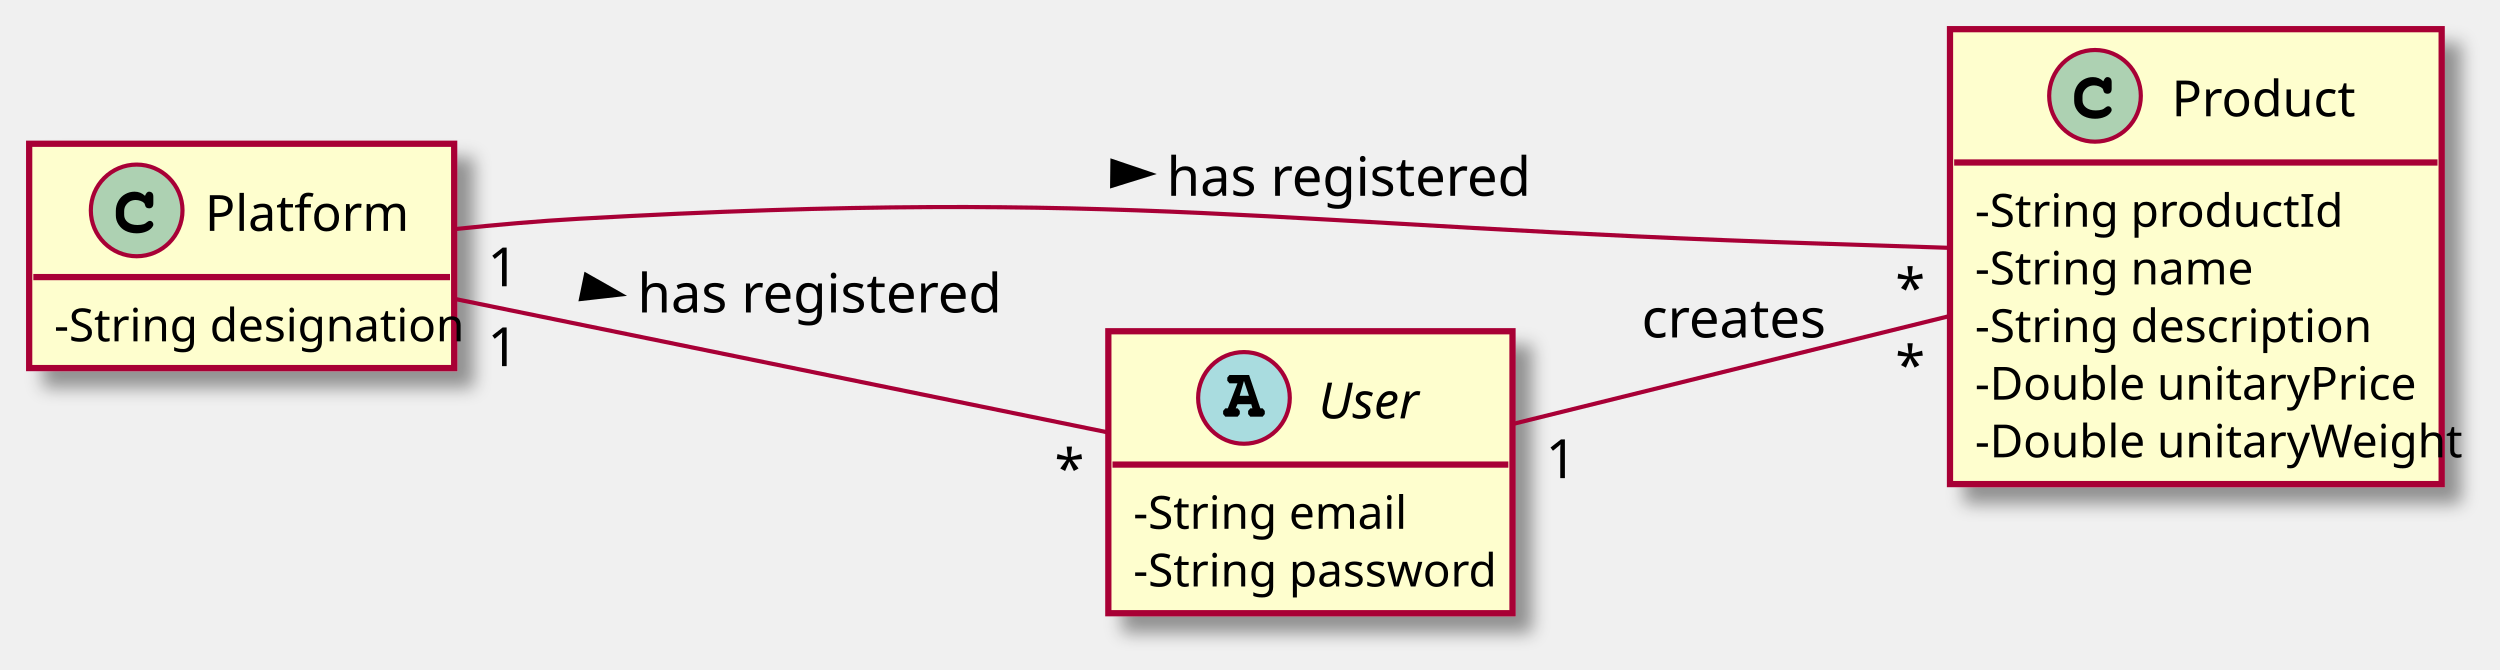
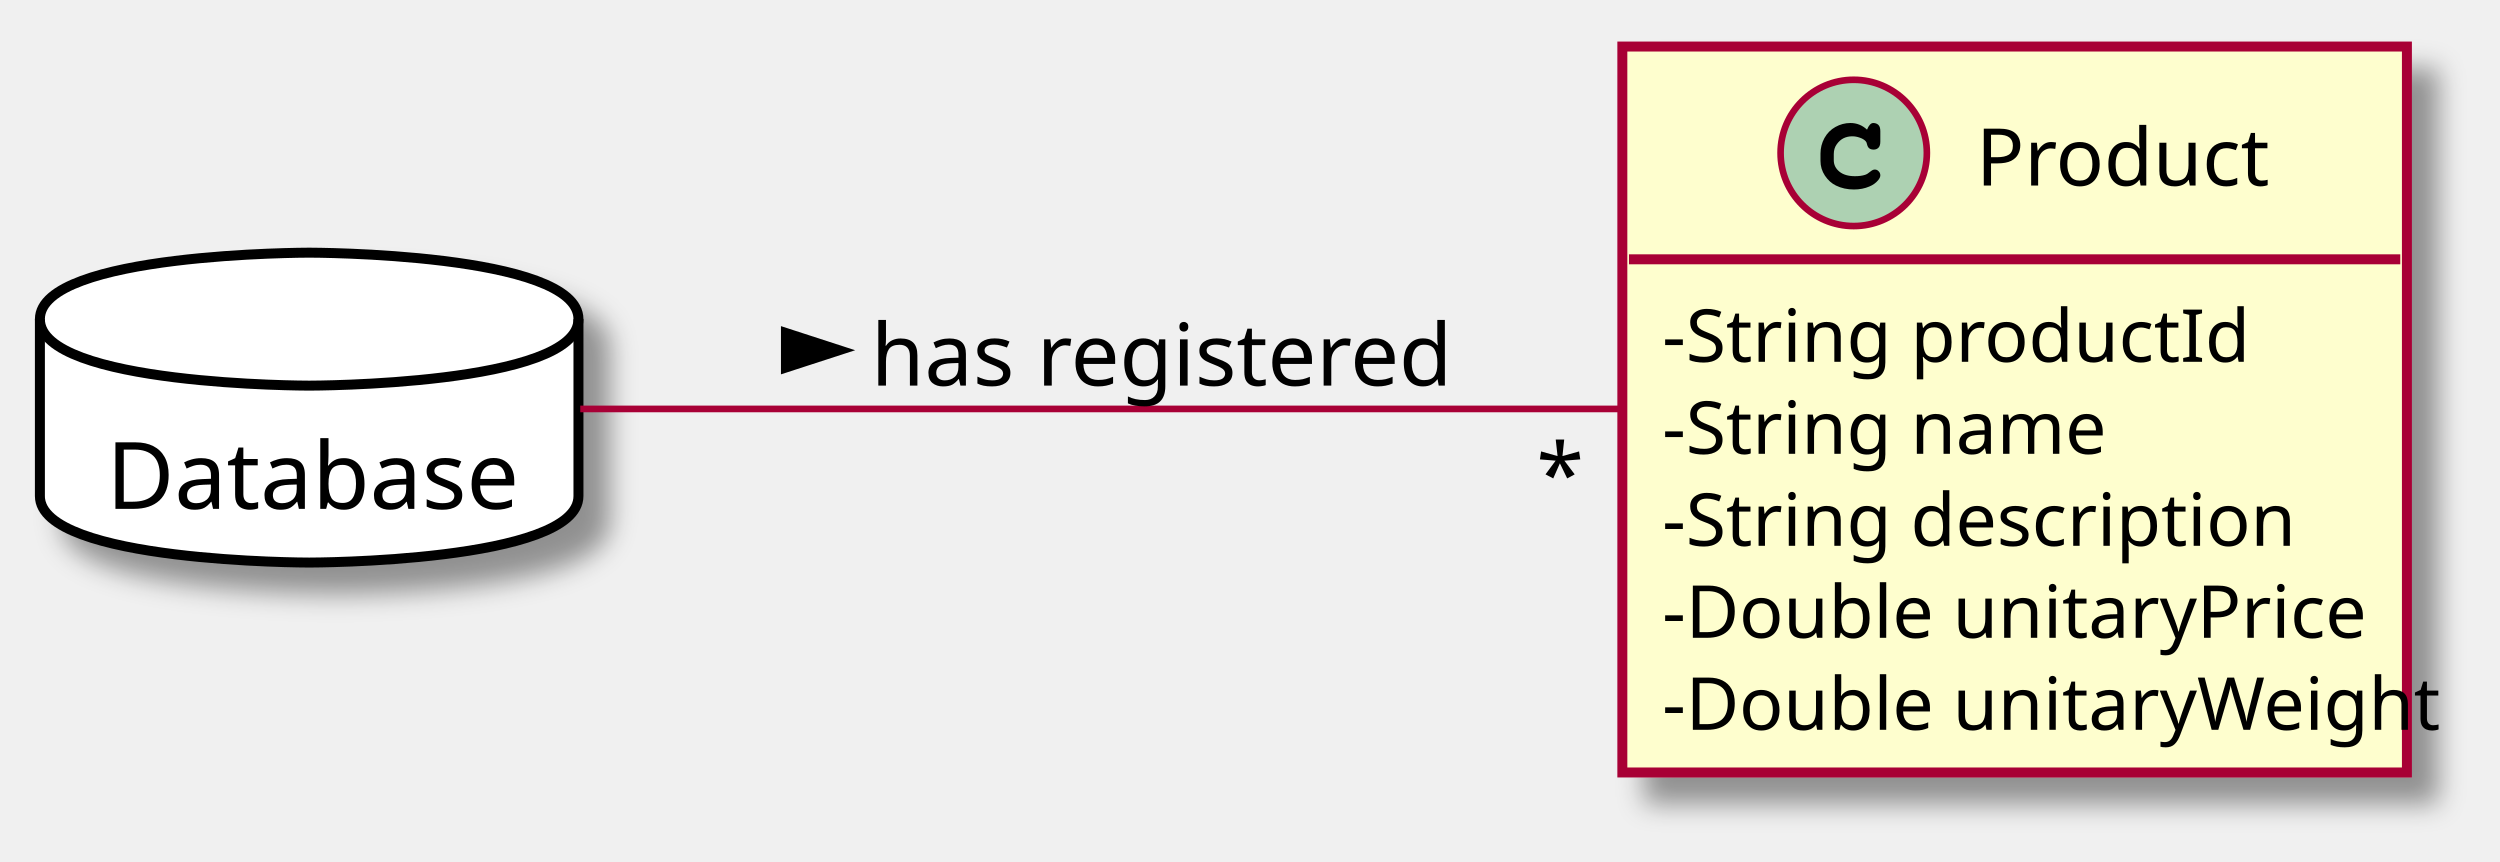
- <svg xmlns="http://www.w3.org/2000/svg" contentScriptType="application/ecmascript" contentStyleType="text/css" height="201.25px" preserveAspectRatio="none" style="width:750px;height:201px;" version="1.1" viewBox="0 0 750 201" width="750px" zoomAndPan="magnify">
+ <svg xmlns="http://www.w3.org/2000/svg" contentScriptType="application/ecmascript" contentStyleType="text/css" height="162.5px" preserveAspectRatio="none" style="width:470px;height:162px;" version="1.1" viewBox="0 0 470 162" width="470px" zoomAndPan="magnify">
  <defs>
-     <filter height="300%" id="f17uhufbhup4vl" width="300%" x="-1" y="-1">
+     <filter height="300%" id="fc19lrcgr5gr3" width="300%" x="-1" y="-1">
      <feGaussianBlur result="blurOut" stdDeviation="2.5" />
      <feColorMatrix in="blurOut" result="blurOut2" type="matrix" values="0 0 0 0 0 0 0 0 0 0 0 0 0 0 0 0 0 0 .4 0" />
      <feOffset dx="5.0" dy="5.0" in="blurOut2" result="blurOut3" />
      <feBlend in="SourceGraphic" in2="blurOut3" mode="normal" />
    </filter>
  </defs>
  <g>
-     <rect codeLine="5" fill="#FEFECE" filter="url(#f17uhufbhup4vl)" height="67.295" id="Platform" style="stroke:#A80036;stroke-width:1.875;" width="127.5" x="8.75" y="43.125" />
-     <ellipse cx="41" cy="63.125" fill="#ADD1B2" rx="13.75" ry="13.75" style="stroke:#A80036;stroke-width:1.25;" />
-     <path d="M43.5,58.75 Q43.754,58.125 44.047,57.812 Q44.34,57.5 44.672,57.5 Q45.258,57.5 45.629,57.852 Q46,58.203 46,59.023 L46,60.977 Q46,61.797 45.648,62.148 Q45.297,62.5 44.75,62.5 Q44.262,62.5 43.949,62.285 Q43.637,62.07 43.5,61.504 Q43.441,61.113 43.227,60.898 Q42.836,60.488 42.133,60.254 Q41.43,60 40.727,60 Q39.848,60 39.105,60.352 Q38.383,60.703 37.816,61.484 Q37.25,62.266 37.25,63.34 L37.25,64.492 Q37.25,65.781 38.305,66.641 Q39.359,67.5 41.234,67.5 Q42.348,67.5 43.129,67.246 Q43.578,67.109 44.086,66.66 Q44.418,66.406 44.594,66.328 Q44.77,66.25 44.984,66.25 Q45.395,66.25 45.688,66.582 Q46,66.894 46,67.344 Q46,67.773 45.57,68.281 Q44.945,69.023 43.949,69.434 Q42.641,70 41.039,70 Q39.164,70 37.66,69.258 Q36.449,68.672 35.59,67.402 Q34.75,66.133 34.75,64.629 L34.75,63.262 Q34.75,61.699 35.492,60.332 Q36.254,58.965 37.562,58.242 Q38.891,57.5 40.375,57.5 Q41.273,57.5 42.055,57.812 Q42.836,58.125 43.5,58.75 Z " fill="#000000" />
-     <text fill="#000000" font-family="sans-serif" font-size="15" lengthAdjust="spacingAndGlyphs" textLength="57.5" x="61.5" y="69.263">Platform</text>
-     <line style="stroke:#A80036;stroke-width:1.875;" x1="10" x2="135" y1="83.125" y2="83.125" />
-     <text fill="#000000" font-family="sans-serif" font-size="13.75" lengthAdjust="spacingAndGlyphs" textLength="112.5" x="16.25" y="102.399">-String designation</text>
-     <rect codeLine="9" fill="#FEFECE" filter="url(#f17uhufbhup4vl)" height="136.475" id="Product" style="stroke:#A80036;stroke-width:1.875;" width="147.5" x="585" y="8.75" />
-     <ellipse cx="628.5" cy="28.75" fill="#ADD1B2" rx="13.75" ry="13.75" style="stroke:#A80036;stroke-width:1.25;" />
-     <path d="M631,24.375 Q631.254,23.75 631.547,23.438 Q631.84,23.125 632.172,23.125 Q632.758,23.125 633.129,23.477 Q633.5,23.828 633.5,24.648 L633.5,26.602 Q633.5,27.422 633.148,27.773 Q632.797,28.125 632.25,28.125 Q631.762,28.125 631.449,27.91 Q631.137,27.695 631,27.129 Q630.941,26.738 630.727,26.523 Q630.336,26.113 629.633,25.879 Q628.93,25.625 628.227,25.625 Q627.348,25.625 626.606,25.977 Q625.883,26.328 625.316,27.109 Q624.75,27.891 624.75,28.965 L624.75,30.117 Q624.75,31.406 625.805,32.266 Q626.859,33.125 628.734,33.125 Q629.848,33.125 630.629,32.871 Q631.078,32.734 631.586,32.285 Q631.918,32.031 632.094,31.953 Q632.269,31.875 632.484,31.875 Q632.894,31.875 633.188,32.207 Q633.5,32.52 633.5,32.969 Q633.5,33.398 633.07,33.906 Q632.445,34.648 631.449,35.059 Q630.141,35.625 628.539,35.625 Q626.664,35.625 625.16,34.883 Q623.949,34.297 623.09,33.027 Q622.25,31.758 622.25,30.254 L622.25,28.887 Q622.25,27.324 622.992,25.957 Q623.754,24.59 625.062,23.867 Q626.391,23.125 627.875,23.125 Q628.773,23.125 629.555,23.438 Q630.336,23.75 631,24.375 Z " fill="#000000" />
-     <text fill="#000000" font-family="sans-serif" font-size="15" lengthAdjust="spacingAndGlyphs" textLength="52.5" x="651.5" y="34.888">Product</text>
-     <line style="stroke:#A80036;stroke-width:1.875;" x1="586.25" x2="731.25" y1="48.75" y2="48.75" />
-     <text fill="#000000" font-family="sans-serif" font-size="13.75" lengthAdjust="spacingAndGlyphs" textLength="100" x="592.5" y="68.024">-String productId</text>
-     <text fill="#000000" font-family="sans-serif" font-size="13.75" lengthAdjust="spacingAndGlyphs" textLength="76.25" x="592.5" y="85.319">-String name</text>
-     <text fill="#000000" font-family="sans-serif" font-size="13.75" lengthAdjust="spacingAndGlyphs" textLength="110" x="592.5" y="102.614">-String description</text>
-     <text fill="#000000" font-family="sans-serif" font-size="13.75" lengthAdjust="spacingAndGlyphs" textLength="121.25" x="592.5" y="119.908">-Double unitaryPrice</text>
-     <text fill="#000000" font-family="sans-serif" font-size="13.75" lengthAdjust="spacingAndGlyphs" textLength="132.5" x="592.5" y="137.203">-Double unitaryWeight</text>
-     <rect codeLine="17" fill="#FEFECE" filter="url(#f17uhufbhup4vl)" height="84.59" id="User" style="stroke:#A80036;stroke-width:1.875;" width="121.25" x="332.5" y="99.375" />
-     <ellipse cx="373.188" cy="119.375" fill="#A9DCDF" rx="13.75" ry="13.75" style="stroke:#A80036;stroke-width:1.25;" />
-     <path d="M375.375,121.25 L371.254,121.25 L370.707,122.5 L370.707,122.5 L371.293,122.5 L371.938,123.281 L371.938,123.75 L371.938,124.219 L371.293,125 L370.707,125 L368.344,125 L367.582,125 L366.938,124.219 L366.938,123.75 L366.938,123.281 L367.582,122.5 L368.344,122.5 L371.234,115 L370.141,115 L368.832,115 L368.188,114.219 L368.188,113.75 L368.188,113.281 L368.832,112.5 L370.141,112.5 L374.731,112.5 L378.09,122.5 L378.793,122.5 L378.793,122.5 L379.438,123.281 L379.438,123.75 L379.438,124.219 L378.793,125 L378.09,125 L375.727,125 L375.082,125 L374.438,124.219 L374.438,123.75 L374.438,123.281 L375.082,122.5 L375.727,122.5 L375.727,122.5 L375.375,121.25 Z M374.691,118.75 L373.188,114.277 L371.898,118.75 L374.691,118.75 Z " fill="#000000" />
-     <text fill="#000000" font-family="sans-serif" font-size="15" font-style="italic" lengthAdjust="spacingAndGlyphs" textLength="32.5" x="395.562" y="125.513">User</text>
-     <line style="stroke:#A80036;stroke-width:1.875;" x1="333.75" x2="452.5" y1="139.375" y2="139.375" />
-     <text fill="#000000" font-family="sans-serif" font-size="13.75" lengthAdjust="spacingAndGlyphs" textLength="73.75" x="340" y="158.649">-String email</text>
-     <text fill="#000000" font-family="sans-serif" font-size="13.75" lengthAdjust="spacingAndGlyphs" textLength="106.25" x="340" y="175.944">-String password</text>
-     <path codeLine="22" d="M453.75,127.213 C492.562,117.625 543.487,105.037 584.725,94.85 " fill="none" id="User-Product" style="stroke:#A80036;stroke-width:1.25;" />
-     <text fill="#000000" font-family="sans-serif" font-size="16.25" lengthAdjust="spacingAndGlyphs" textLength="53.75" x="492.5" y="101.244">creates</text>
-     <text fill="#000000" font-family="sans-serif" font-size="16.25" lengthAdjust="spacingAndGlyphs" textLength="8.75" x="463.703" y="143.433">1</text>
-     <text fill="#000000" font-family="sans-serif" font-size="16.25" lengthAdjust="spacingAndGlyphs" textLength="6.25" x="568.59" y="115.317">*</text>
-     <path codeLine="23" d="M136.6,68.713 C148.9,67.425 161.713,66.3 173.75,65.625 C339.637,56.325 381.438,67.825 547.5,73.125 C559.538,73.513 572.3,73.925 584.725,74.35 " fill="none" id="Platform-Product" style="stroke:#A80036;stroke-width:1.25;" />
-     <polygon fill="#000000" points="345,52.173,333.74,48.358,333.648,55.705,345,52.173" style="stroke:#000000;stroke-width:1.25;" />
-     <text fill="#000000" font-family="sans-serif" font-size="16.25" lengthAdjust="spacingAndGlyphs" textLength="102.5" x="350" y="58.744">has registered</text>
-     <text fill="#000000" font-family="sans-serif" font-size="16.25" lengthAdjust="spacingAndGlyphs" textLength="8.75" x="146.229" y="85.885">1</text>
-     <text fill="#000000" font-family="sans-serif" font-size="16.25" lengthAdjust="spacingAndGlyphs" textLength="6.25" x="568.59" y="92.19">*</text>
-     <path codeLine="24" d="M136.6,89.713 C193.463,101.338 276.587,118.325 332.387,129.725 " fill="none" id="Platform-User" style="stroke:#A80036;stroke-width:1.25;" />
-     <polygon fill="#000000" points="186.123,88.346,175.782,82.483,174.31,89.682,186.123,88.346" style="stroke:#000000;stroke-width:1.25;" />
-     <text fill="#000000" font-family="sans-serif" font-size="16.25" lengthAdjust="spacingAndGlyphs" textLength="102.5" x="191.25" y="93.744">has registered</text>
-     <text fill="#000000" font-family="sans-serif" font-size="16.25" lengthAdjust="spacingAndGlyphs" textLength="8.75" x="146.229" y="109.838">1</text>
-     <text fill="#000000" font-family="sans-serif" font-size="16.25" lengthAdjust="spacingAndGlyphs" textLength="6.25" x="316.359" y="146.33">*</text>
+     <path d="M7.5,60 C7.5,47.5 58.125,47.5 58.125,47.5 C58.125,47.5 108.75,47.5 108.75,60 L108.75,93.262 C108.75,105.762 58.125,105.762 58.125,105.762 C58.125,105.762 7.5,105.762 7.5,93.262 L7.5,60 " fill="#FFFFFF" filter="url(#fc19lrcgr5gr3)" style="stroke:#000000;stroke-width:1.875;" />
+     <path d="M7.5,60 C7.5,72.5 58.125,72.5 58.125,72.5 C58.125,72.5 108.75,72.5 108.75,60 " fill="none" style="stroke:#000000;stroke-width:1.875;" />
+     <text fill="#000000" font-family="sans-serif" font-size="17.5" lengthAdjust="spacingAndGlyphs" textLength="76.25" x="20" y="95.666">Database</text>
+     <rect codeLine="8" fill="#FEFECE" filter="url(#fc19lrcgr5gr3)" height="136.475" id="Product" style="stroke:#A80036;stroke-width:1.875;" width="147.5" x="305" y="8.75" />
+     <ellipse cx="348.5" cy="28.75" fill="#ADD1B2" rx="13.75" ry="13.75" style="stroke:#A80036;stroke-width:1.25;" />
+     <path d="M351,24.375 Q351.254,23.75 351.547,23.438 Q351.84,23.125 352.172,23.125 Q352.758,23.125 353.129,23.477 Q353.5,23.828 353.5,24.648 L353.5,26.602 Q353.5,27.422 353.148,27.773 Q352.797,28.125 352.25,28.125 Q351.762,28.125 351.449,27.91 Q351.137,27.695 351,27.129 Q350.941,26.738 350.727,26.523 Q350.336,26.113 349.633,25.879 Q348.93,25.625 348.227,25.625 Q347.348,25.625 346.606,25.977 Q345.883,26.328 345.316,27.109 Q344.75,27.891 344.75,28.965 L344.75,30.117 Q344.75,31.406 345.805,32.266 Q346.859,33.125 348.734,33.125 Q349.848,33.125 350.629,32.871 Q351.078,32.734 351.586,32.285 Q351.918,32.031 352.094,31.953 Q352.269,31.875 352.484,31.875 Q352.894,31.875 353.188,32.207 Q353.5,32.52 353.5,32.969 Q353.5,33.398 353.07,33.906 Q352.445,34.648 351.449,35.059 Q350.141,35.625 348.539,35.625 Q346.664,35.625 345.16,34.883 Q343.949,34.297 343.09,33.027 Q342.25,31.758 342.25,30.254 L342.25,28.887 Q342.25,27.324 342.992,25.957 Q343.754,24.59 345.062,23.867 Q346.391,23.125 347.875,23.125 Q348.773,23.125 349.555,23.438 Q350.336,23.75 351,24.375 Z " fill="#000000" />
+     <text fill="#000000" font-family="sans-serif" font-size="15" lengthAdjust="spacingAndGlyphs" textLength="52.5" x="371.5" y="34.888">Product</text>
+     <line style="stroke:#A80036;stroke-width:1.875;" x1="306.25" x2="451.25" y1="48.75" y2="48.75" />
+     <text fill="#000000" font-family="sans-serif" font-size="13.75" lengthAdjust="spacingAndGlyphs" textLength="100" x="312.5" y="68.024">-String productId</text>
+     <text fill="#000000" font-family="sans-serif" font-size="13.75" lengthAdjust="spacingAndGlyphs" textLength="76.25" x="312.5" y="85.319">-String name</text>
+     <text fill="#000000" font-family="sans-serif" font-size="13.75" lengthAdjust="spacingAndGlyphs" textLength="110" x="312.5" y="102.614">-String description</text>
+     <text fill="#000000" font-family="sans-serif" font-size="13.75" lengthAdjust="spacingAndGlyphs" textLength="121.25" x="312.5" y="119.908">-Double unitaryPrice</text>
+     <text fill="#000000" font-family="sans-serif" font-size="13.75" lengthAdjust="spacingAndGlyphs" textLength="132.5" x="312.5" y="137.203">-Double unitaryWeight</text>
+     <path codeLine="16" d="M109.088,76.875 C161.512,76.875 244.65,76.875 304.512,76.875 " fill="none" id="Database-Product" style="stroke:#A80036;stroke-width:1.25;" />
+     <polygon fill="#000000" points="158.75,65.845,147.444,62.171,147.444,69.518,158.75,65.845" style="stroke:#000000;stroke-width:1.25;" />
+     <text fill="#000000" font-family="sans-serif" font-size="16.25" lengthAdjust="spacingAndGlyphs" textLength="102.5" x="163.75" y="72.494">has registered</text>
+     <text fill="#000000" font-family="sans-serif" font-size="16.25" lengthAdjust="spacingAndGlyphs" textLength="6.25" x="288.834" y="94.976">*</text>
  </g>
</svg>
